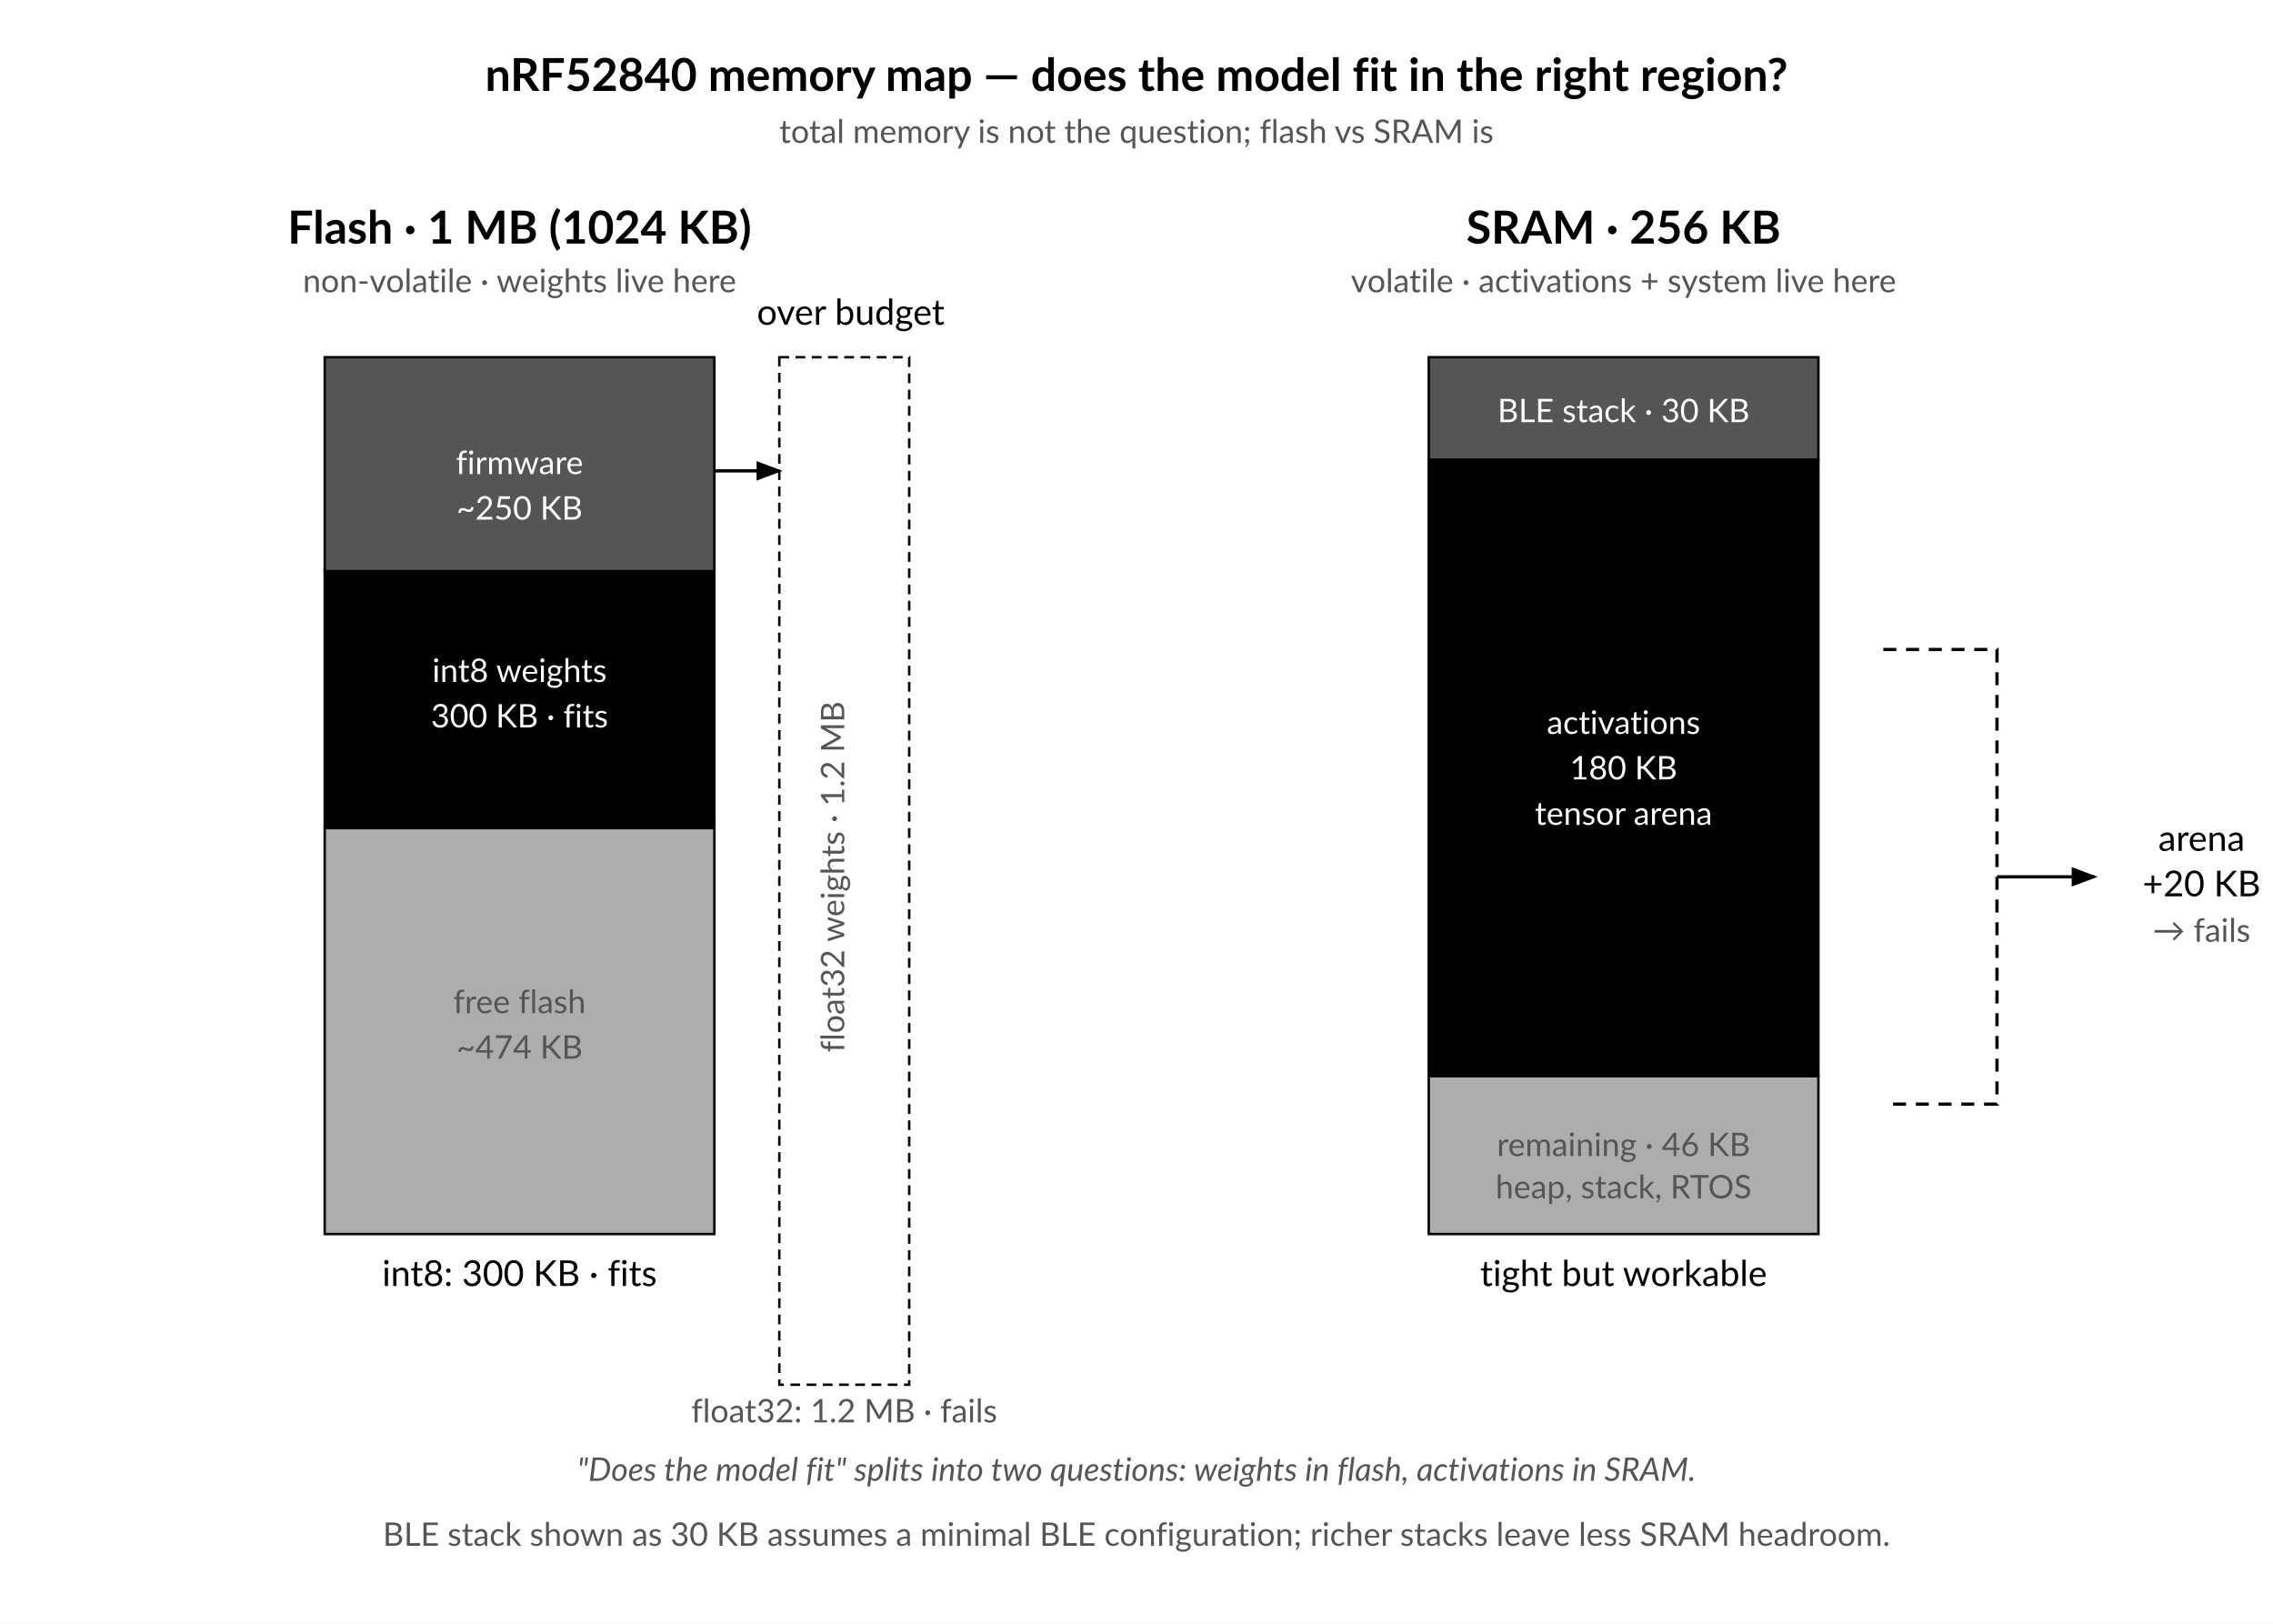
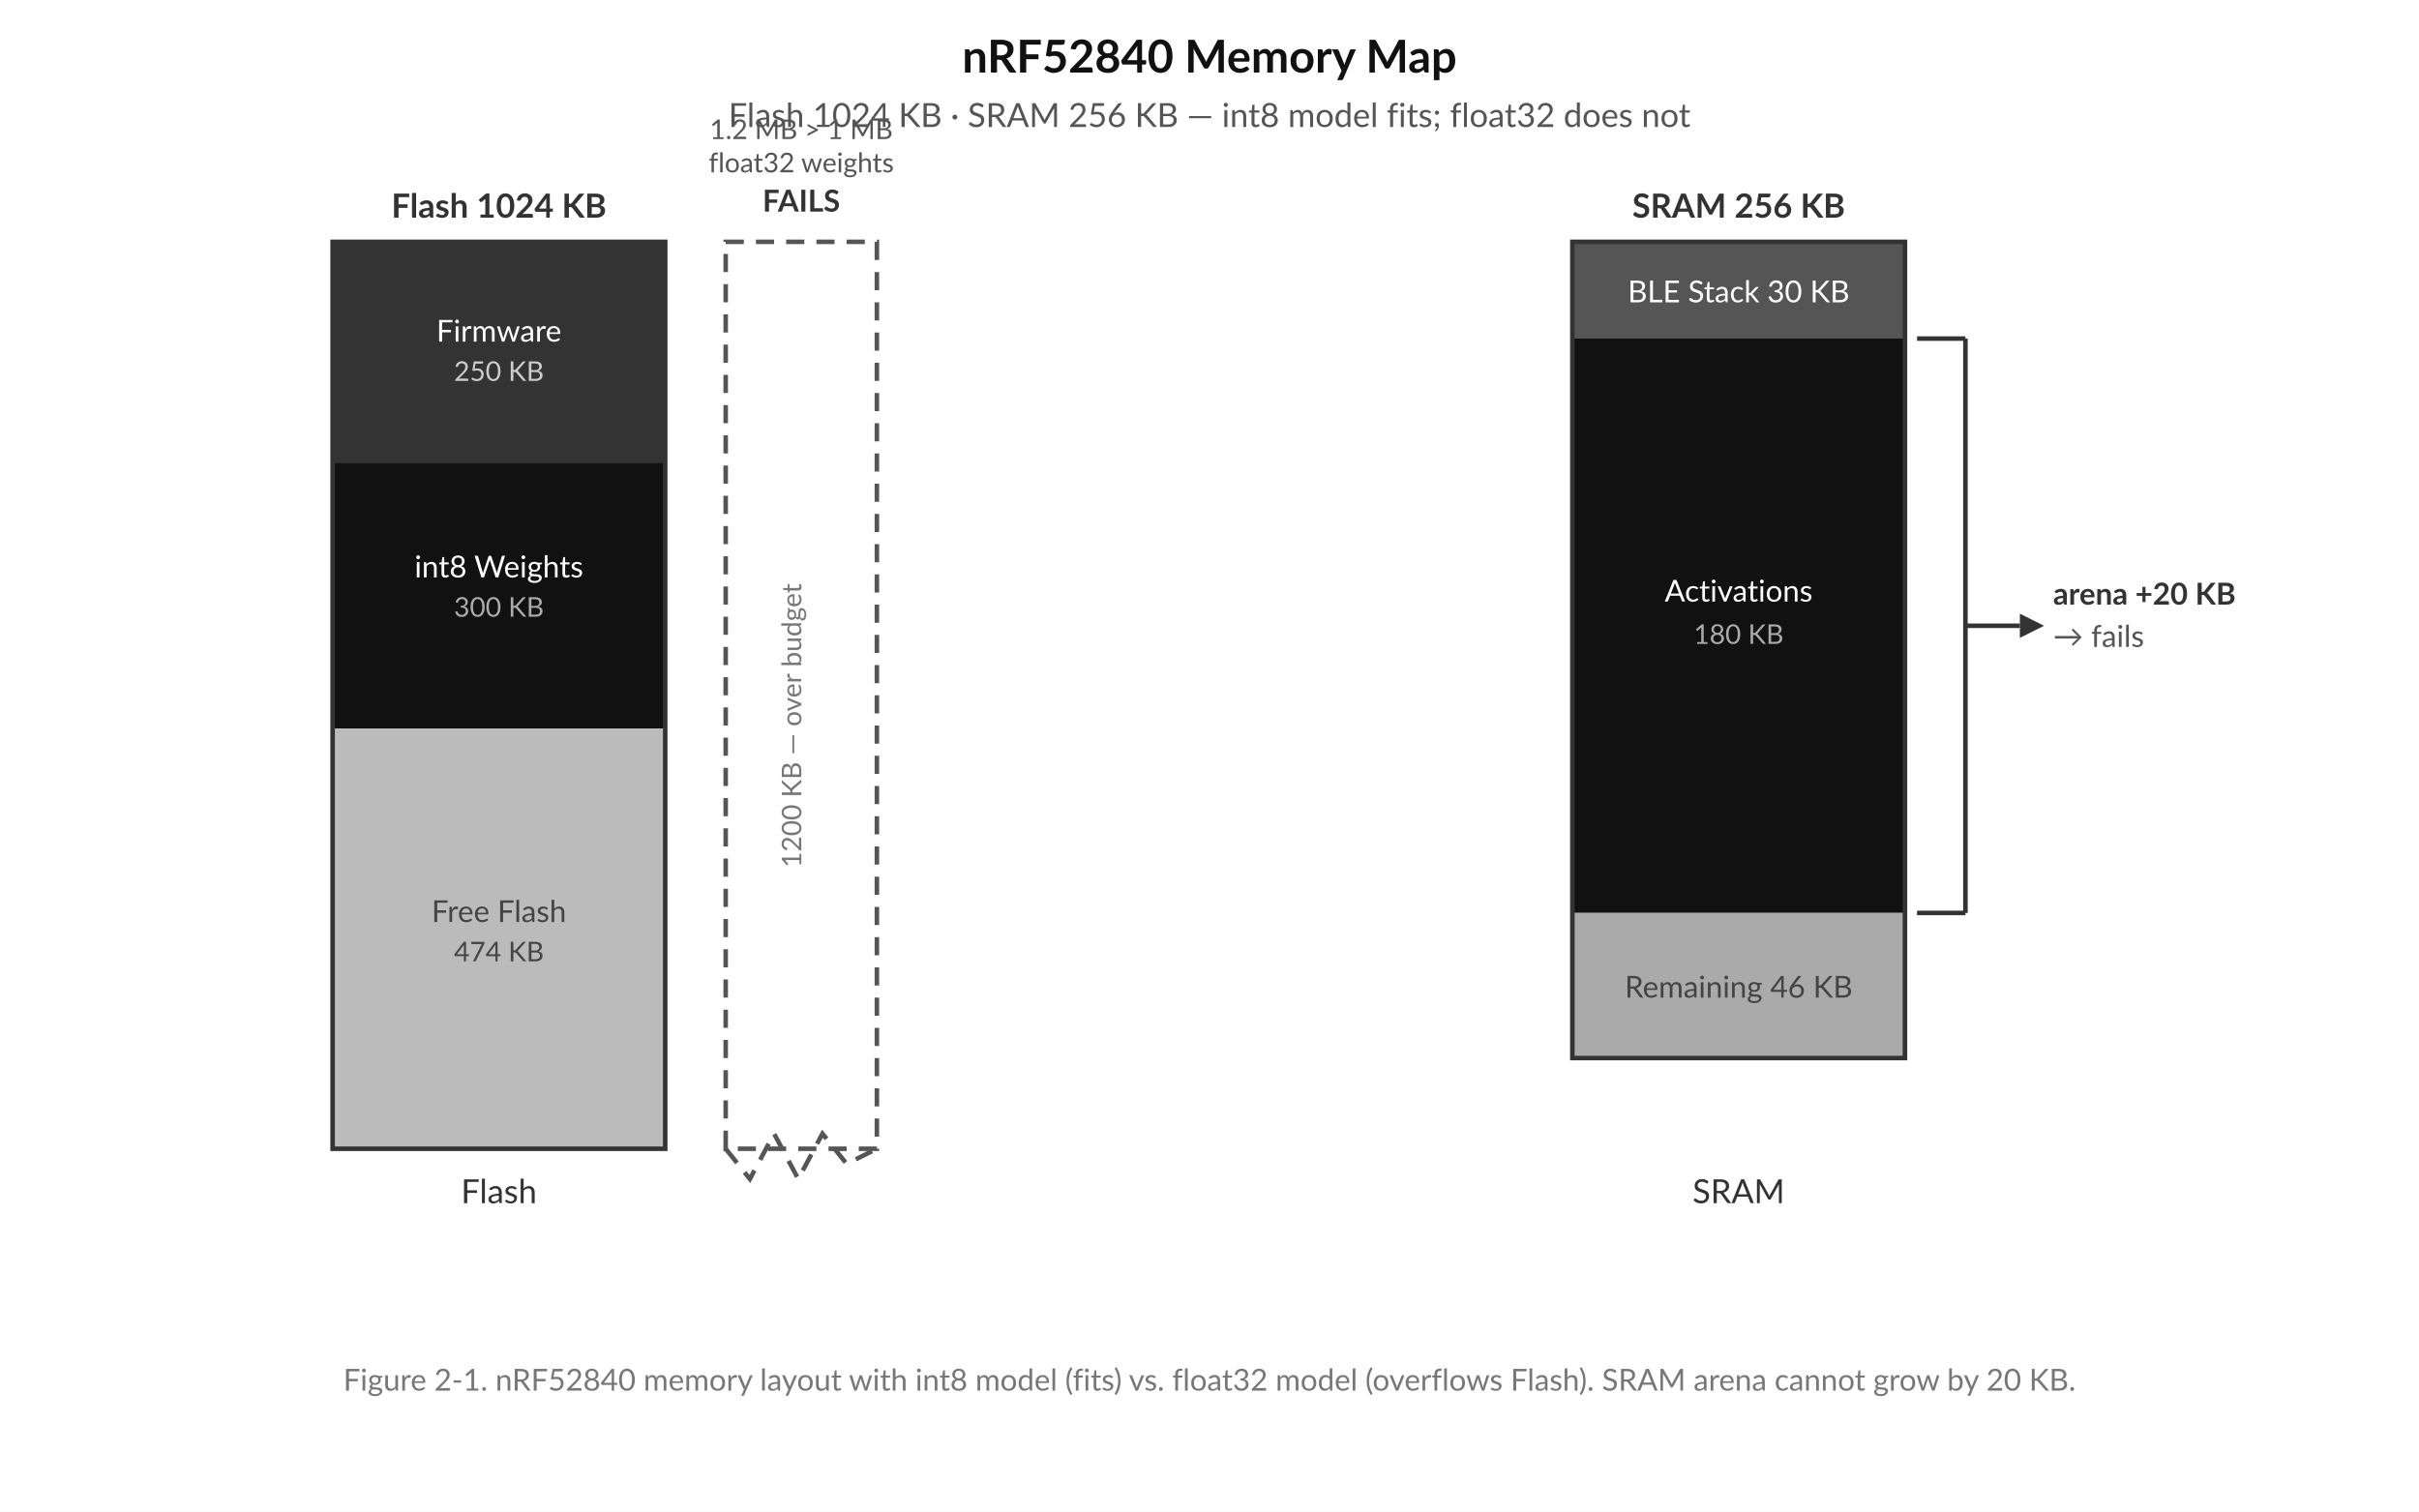
- <svg xmlns="http://www.w3.org/2000/svg" viewBox="0 0 700 500" role="img" aria-labelledby="t01 d01">
-   <defs>
-     <style>
-       .ti { font-family: 'Real Head Pro', 'FF Real', Lato, sans-serif; font-size: 14px; font-weight: bold; fill: #000000; }
-       .lb { font-family: 'Real Head Pro', 'FF Real', Lato, sans-serif; font-size: 11px; fill: #000000; }
-       .sm { font-family: 'Real Head Pro', 'FF Real', Lato, sans-serif; font-size: 10px; fill: #555555; }
-       .cap { font-family: 'Real Head Pro', 'FF Real', Lato, sans-serif; font-size: 10px; font-style: italic; fill: #555555; }
-       .seg { font-family: 'Real Head Pro', 'FF Real', Lato, sans-serif; font-size: 10px; fill: #FFFFFF; }
-     </style>
-     <marker id="ar1" markerWidth="8" markerHeight="6" refX="7" refY="3" orient="auto">
-       <polygon points="0 0, 8 3, 0 6" fill="#000000" />
-     </marker>
-   </defs>
-   <rect width="700" height="500" fill="#FFFFFF" />
-   <text x="350" y="28" text-anchor="middle" class="ti">nRF52840 memory map — does the model fit in the right region?</text>
-   <text x="350" y="44" text-anchor="middle" class="sm">total memory is not the question; flash vs SRAM is</text>
-   <text x="160" y="75" text-anchor="middle" class="ti">Flash · 1 MB (1024 KB)</text>
-   <text x="160" y="90" text-anchor="middle" class="sm">non-volatile · weights live here</text>
-   <g>
-     <rect x="100" y="110" width="120" height="65.9" fill="#555555" stroke="#000000" stroke-width="0.75" />
-     <text x="160" y="146" text-anchor="middle" class="seg">firmware</text>
-     <text x="160" y="160" text-anchor="middle" class="seg">~250 KB</text>
-     <rect x="100" y="175.9" width="120" height="79.1" fill="#000000" stroke="#000000" stroke-width="0.75" />
-     <text x="160" y="210" text-anchor="middle" class="seg">int8 weights</text>
-     <text x="160" y="224" text-anchor="middle" class="seg">300 KB · fits</text>
-     <rect x="100" y="255" width="120" height="125" fill="#ADADAD" stroke="#000000" stroke-width="0.75" />
-     <text x="160" y="312" text-anchor="middle" class="sm">free flash</text>
-     <text x="160" y="326" text-anchor="middle" class="sm">~474 KB</text>
-   </g>
-   <text x="160" y="396" text-anchor="middle" class="lb">int8: 300 KB · fits</text>
-   <g>
-     <rect x="240" y="110" width="40" height="316.4" fill="none" stroke="#000000" stroke-width="0.75" stroke-dasharray="3 2" />
-     <text x="260" y="270" text-anchor="middle" class="sm" transform="rotate(-90 260 270)">float32 weights · 1.2 MB</text>
-   </g>
-   <path d="M 220 145 L 240 145" stroke="#000000" stroke-width="1" marker-end="url(#ar1)" />
-   <text x="262" y="100" text-anchor="middle" class="lb">over budget</text>
-   <text x="260" y="438" text-anchor="middle" class="sm">float32: 1.2 MB · fails</text>
-   <text x="500" y="75" text-anchor="middle" class="ti">SRAM · 256 KB</text>
-   <text x="500" y="90" text-anchor="middle" class="sm">volatile · activations + system live here</text>
-   <g>
-     <rect x="440" y="110" width="120" height="31.6" fill="#555555" stroke="#000000" stroke-width="0.75" />
-     <text x="500" y="130" text-anchor="middle" class="seg">BLE stack · 30 KB</text>
-     <rect x="440" y="141.6" width="120" height="189.8" fill="#000000" stroke="#000000" stroke-width="0.75" />
-     <text x="500" y="226" text-anchor="middle" class="seg">activations</text>
-     <text x="500" y="240" text-anchor="middle" class="seg">180 KB</text>
-     <text x="500" y="254" text-anchor="middle" class="seg">tensor arena</text>
-     <rect x="440" y="331.4" width="120" height="48.6" fill="#ADADAD" stroke="#000000" stroke-width="0.75" />
-     <text x="500" y="356" text-anchor="middle" class="sm">remaining · 46 KB</text>
-     <text x="500" y="369" text-anchor="middle" class="sm">heap, stack, RTOS</text>
-   </g>
-   <text x="500" y="396" text-anchor="middle" class="lb">tight but workable</text>
-   <path d="M 580 200 L 615 200 L 615 340 L 580 340" fill="none" stroke="#000000" stroke-width="1" stroke-dasharray="4 3" />
-   <path d="M 615 270 L 645 270" stroke="#000000" stroke-width="1" marker-end="url(#ar1)" />
-   <text x="678" y="262" text-anchor="middle" class="lb">arena</text>
-   <text x="678" y="276" text-anchor="middle" class="lb">+20 KB</text>
-   <text x="678" y="290" text-anchor="middle" class="sm">→ fails</text>
-   <text x="350" y="456" text-anchor="middle" class="cap">"Does the model fit" splits into two questions: weights in flash, activations in SRAM.</text>
-   <text x="350" y="476" text-anchor="middle" class="sm">BLE stack shown as 30 KB assumes a minimal BLE configuration; richer stacks leave less SRAM headroom.</text>
+ <svg xmlns="http://www.w3.org/2000/svg" viewBox="0 0 800 500" font-family="Lato, Arial, sans-serif">
+   <rect width="800" height="500" fill="#FFFFFF" />
+   <text x="400" y="24" text-anchor="middle" font-size="15" font-weight="bold" fill="#111111">nRF52840 Memory Map</text>
+   <text x="400" y="42" text-anchor="middle" font-size="11" fill="#555555">Flash 1024 KB · SRAM 256 KB — int8 model fits; float32 does not</text>
+   <text x="165" y="72" text-anchor="middle" font-size="11" font-weight="bold" fill="#333333">Flash 1024 KB</text>
+   <rect x="110" y="80" width="110" height="73" fill="#333333" />
+   <text x="165" y="113" text-anchor="middle" font-size="10" fill="#FFFFFF">Firmware</text>
+   <text x="165" y="126" text-anchor="middle" font-size="9" fill="#CCCCCC">250 KB</text>
+   <rect x="110" y="153" width="110" height="88" fill="#111111" />
+   <text x="165" y="191" text-anchor="middle" font-size="10" fill="#FFFFFF">int8 Weights</text>
+   <text x="165" y="204" text-anchor="middle" font-size="9" fill="#AAAAAA">300 KB</text>
+   <rect x="110" y="241" width="110" height="139" fill="#BBBBBB" />
+   <text x="165" y="305" text-anchor="middle" font-size="10" fill="#444444">Free Flash</text>
+   <text x="165" y="318" text-anchor="middle" font-size="9" fill="#444444">474 KB</text>
+   <rect x="110" y="80" width="110" height="300" fill="none" stroke="#333333" stroke-width="1.5" />
+   <text x="165" y="398" text-anchor="middle" font-size="11" fill="#333333">Flash</text>
+   <rect x="240" y="80" width="50" height="300" fill="none" stroke="#555555" stroke-width="1.5" stroke-dasharray="6,4" />
+   <polyline points="240,380 248,390 256,375 264,390 272,375 280,385 290,380" fill="none" stroke="#555555" stroke-width="1.5" stroke-dasharray="6,4" />
+   <text x="265" y="70" text-anchor="middle" font-size="10" font-weight="bold" fill="#333333">FAILS</text>
+   <text x="265" y="57" text-anchor="middle" font-size="9" fill="#555555">float32 weights</text>
+   <text x="265" y="46" text-anchor="middle" font-size="9" fill="#555555">1.2 MB &gt; 1 MB</text>
+   <text transform="translate(265,240) rotate(-90)" text-anchor="middle" font-size="9" fill="#777777">1200 KB — over budget</text>
+   <text x="575" y="72" text-anchor="middle" font-size="11" font-weight="bold" fill="#333333">SRAM 256 KB</text>
+   <rect x="520" y="80" width="110" height="32" fill="#555555" />
+   <text x="575" y="100" text-anchor="middle" font-size="10" fill="#FFFFFF">BLE Stack 30 KB</text>
+   <rect x="520" y="112" width="110" height="190" fill="#111111" />
+   <text x="575" y="199" text-anchor="middle" font-size="10" fill="#FFFFFF">Activations</text>
+   <text x="575" y="213" text-anchor="middle" font-size="9" fill="#AAAAAA">180 KB</text>
+   <rect x="520" y="302" width="110" height="48" fill="#AAAAAA" />
+   <text x="575" y="330" text-anchor="middle" font-size="10" fill="#444444">Remaining 46 KB</text>
+   <rect x="520" y="80" width="110" height="270" fill="none" stroke="#333333" stroke-width="1.5" />
+   <text x="575" y="398" text-anchor="middle" font-size="11" fill="#333333">SRAM</text>
+   <line x1="634" y1="112" x2="650" y2="112" stroke="#333333" stroke-width="1.5" />
+   <line x1="650" y1="112" x2="650" y2="302" stroke="#333333" stroke-width="1.5" />
+   <line x1="634" y1="302" x2="650" y2="302" stroke="#333333" stroke-width="1.5" />
+   <line x1="650" y1="207" x2="668" y2="207" stroke="#333333" stroke-width="1.5" />
+   <polygon points="668,203 676,207 668,211" fill="#333333" />
+   <text x="679" y="200" font-size="10" font-weight="bold" fill="#333333">arena +20 KB</text>
+   <text x="679" y="214" font-size="10" fill="#555555">→ fails</text>
+   <text x="400" y="460" text-anchor="middle" font-size="10" fill="#777777">Figure 2-1. nRF52840 memory layout with int8 model (fits) vs. float32 model (overflows Flash). SRAM arena cannot grow by 20 KB.</text>
</svg>
